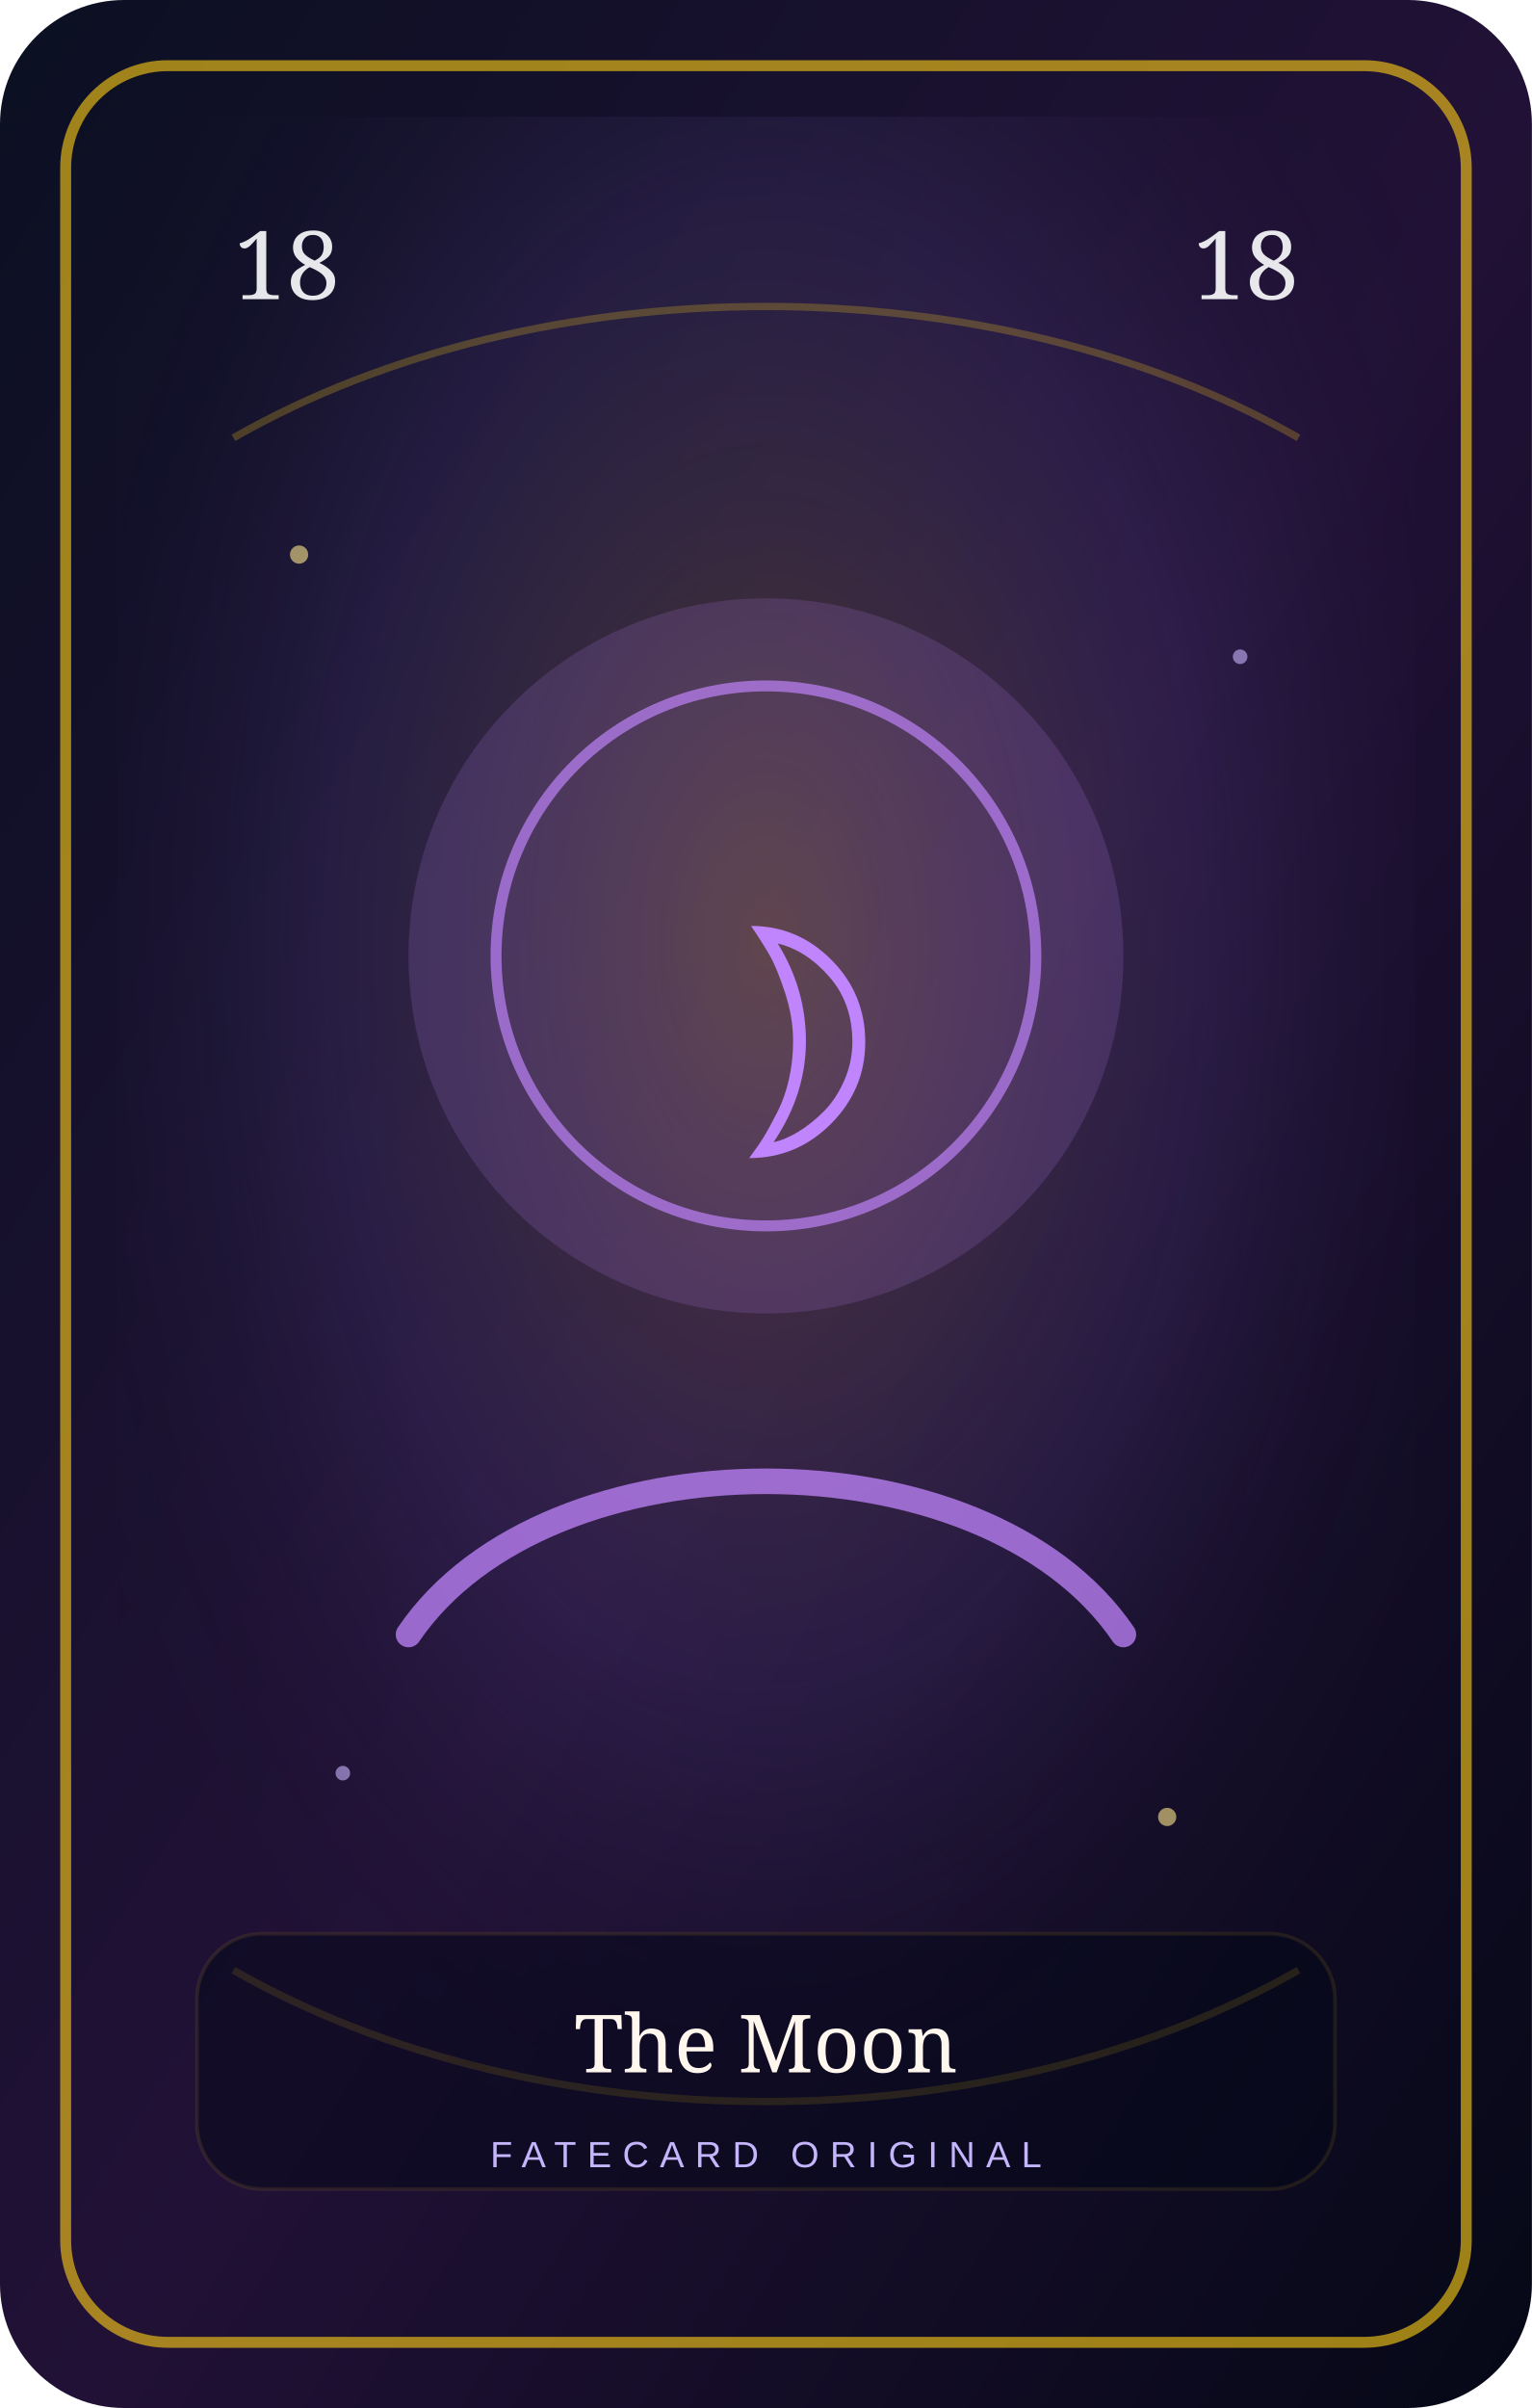
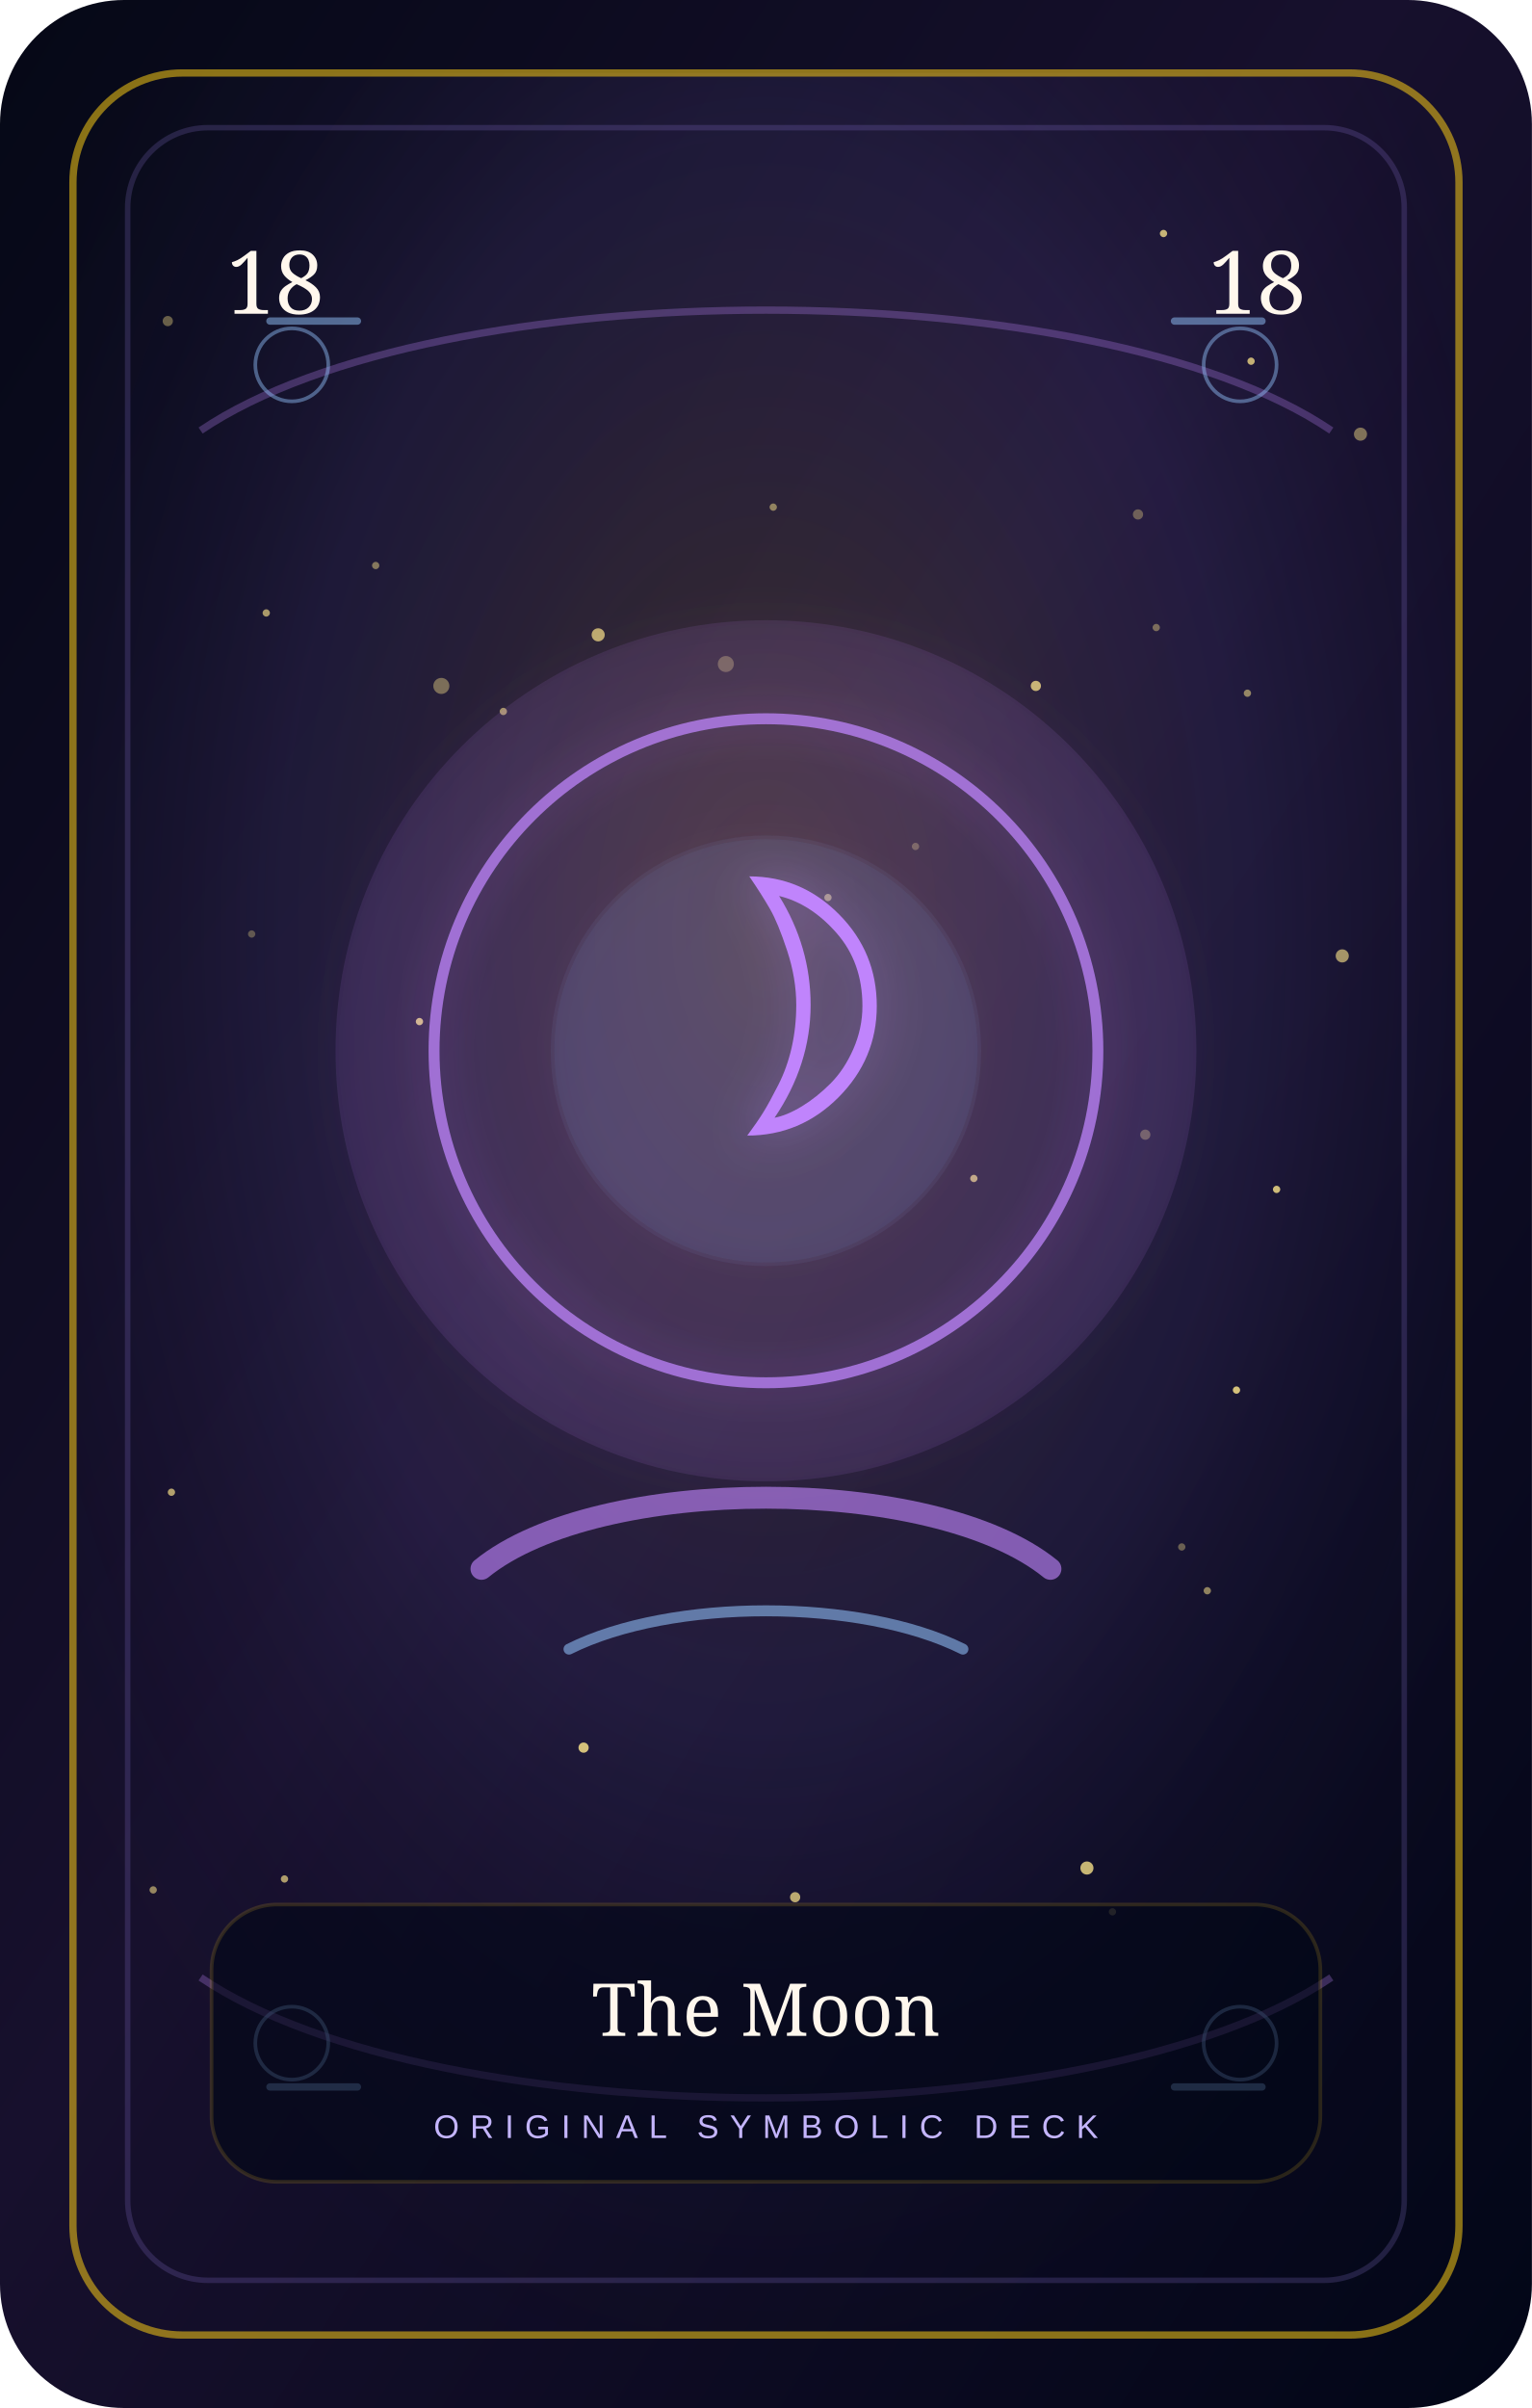
<svg xmlns="http://www.w3.org/2000/svg" width="420" height="660" viewBox="0 0 420 660" role="img" aria-label="The Moon">
  <defs>
-     <linearGradient id="bg-major_18_moon" x1="0" y1="0" x2="1" y2="1">
-       <stop offset="0%" stop-color="#0b1022" />
-       <stop offset="52%" stop-color="#211136" />
-       <stop offset="100%" stop-color="#050816" />
+     <linearGradient id="bg" x1="0" y1="0" x2="1" y2="1">
+       <stop offset="0%" stop-color="#050816" />
+       <stop offset="45%" stop-color="#17102d" />
+       <stop offset="100%" stop-color="#020617" />
    </linearGradient>
-     <radialGradient id="glow-major_18_moon" cx="50%" cy="38%" r="62%">
-       <stop offset="0%" stop-color="#facc15" stop-opacity=".22" />
-       <stop offset="55%" stop-color="#a78bfa" stop-opacity=".10" />
-       <stop offset="100%" stop-color="#000000" stop-opacity="0" />
+     <radialGradient id="aura" cx="50%" cy="38%" r="68%">
+       <stop offset="0%" stop-color="#facc15" stop-opacity=".18" />
+       <stop offset="52%" stop-color="#a78bfa" stop-opacity=".10" />
+       <stop offset="100%" stop-color="#020617" stop-opacity="0" />
    </radialGradient>
-     <filter id="soft-major_18_moon" x="-20%" y="-20%" width="140%" height="140%">
-       <feGaussianBlur stdDeviation="4" />
+     <filter id="glow" x="-30%" y="-30%" width="160%" height="160%">
+       <feDropShadow dx="0" dy="0" stdDeviation="6" flood-color="#c084fc" flood-opacity=".42" />
    </filter>
  </defs>
-   <rect width="420" height="660" rx="34" fill="url(#bg-major_18_moon)" />
-   <rect x="18" y="18" width="384" height="624" rx="28" fill="none" stroke="#facc15" stroke-opacity=".62" stroke-width="3" />
-   <rect x="32" y="32" width="356" height="596" rx="22" fill="url(#glow-major_18_moon)" />
-   <path d="M64 120 C148 72, 272 72, 356 120 M64 540 C148 588, 272 588, 356 540" fill="none" stroke="#facc15" stroke-opacity=".24" stroke-width="2" />
-   <g opacity=".6">
-     <circle cx="82" cy="152" r="2.5" fill="#fde68a" />
-     <circle cx="340" cy="180" r="2" fill="#c4b5fd" />
-     <circle cx="320" cy="498" r="2.5" fill="#fde68a" />
-     <circle cx="94" cy="486" r="2" fill="#c4b5fd" />
+   <rect width="420" height="660" rx="34" fill="url(#bg)" />
+   <rect x="20" y="20" width="380" height="620" rx="30" fill="url(#aura)" stroke="#facc15" stroke-opacity=".54" stroke-width="2" />
+   <rect x="35" y="35" width="350" height="590" rx="22" fill="none" stroke="#a78bfa" stroke-opacity=".18" stroke-width="1.5" />
+   <circle cx="46" cy="88" r="1.4" fill="#fde68a" opacity="0.38" />
+   <circle cx="115" cy="280" r="1.0" fill="#fde68a" opacity="0.82" />
+   <circle cx="339" cy="381" r="1.0" fill="#fde68a" opacity="0.82" />
+   <circle cx="164" cy="174" r="1.8" fill="#fde68a" opacity="0.69" />
+   <circle cx="251" cy="232" r="1.0" fill="#fde68a" opacity="0.31" />
+   <circle cx="342" cy="190" r="1.0" fill="#fde68a" opacity="0.53" />
+   <circle cx="78" cy="515" r="1.0" fill="#fde68a" opacity="0.66" />
+   <circle cx="199" cy="182" r="2.2" fill="#fde68a" opacity="0.31" />
+   <circle cx="368" cy="262" r="1.8" fill="#fde68a" opacity="0.61" />
+   <circle cx="236" cy="288" r="1.4" fill="#fde68a" opacity="0.61" />
+   <circle cx="121" cy="188" r="2.2" fill="#fde68a" opacity="0.40" />
+   <circle cx="138" cy="195" r="1.0" fill="#fde68a" opacity="0.58" />
+   <circle cx="284" cy="188" r="1.4" fill="#fde68a" opacity="0.75" />
+   <circle cx="103" cy="155" r="1.0" fill="#fde68a" opacity="0.46" />
+   <circle cx="218" cy="520" r="1.4" fill="#fde68a" opacity="0.71" />
+   <circle cx="227" cy="246" r="1.0" fill="#fde68a" opacity="0.58" />
+   <circle cx="317" cy="172" r="1.0" fill="#fde68a" opacity="0.40" />
+   <circle cx="212" cy="139" r="1.0" fill="#fde68a" opacity="0.49" />
+   <circle cx="42" cy="518" r="1.0" fill="#fde68a" opacity="0.55" />
+   <circle cx="160" cy="479" r="1.4" fill="#fde68a" opacity="0.82" />
+   <circle cx="312" cy="141" r="1.4" fill="#fde68a" opacity="0.34" />
+   <circle cx="47" cy="409" r="1.0" fill="#fde68a" opacity="0.67" />
+   <circle cx="373" cy="119" r="1.8" fill="#fde68a" opacity="0.45" />
+   <circle cx="314" cy="311" r="1.4" fill="#fde68a" opacity="0.32" />
+   <circle cx="298" cy="512" r="1.8" fill="#fde68a" opacity="0.77" />
+   <circle cx="319" cy="64" r="1.0" fill="#fde68a" opacity="0.76" />
+   <circle cx="350" cy="326" r="1.0" fill="#fde68a" opacity="0.80" />
+   <circle cx="343" cy="99" r="1.0" fill="#fde68a" opacity="0.74" />
+   <circle cx="331" cy="436" r="1.0" fill="#fde68a" opacity="0.53" />
+   <circle cx="324" cy="424" r="1.0" fill="#fde68a" opacity="0.36" />
+   <circle cx="73" cy="168" r="1.0" fill="#fde68a" opacity="0.63" />
+   <circle cx="305" cy="524" r="1.0" fill="#fde68a" opacity="0.30" />
+   <circle cx="267" cy="323" r="1.0" fill="#fde68a" opacity="0.72" />
+   <circle cx="69" cy="256" r="1.0" fill="#fde68a" opacity="0.31" />
+   <path d="M55 118 C120 74 300 74 365 118" fill="none" stroke="#c084fc" stroke-opacity=".28" stroke-width="2" />
+   <path d="M55 542 C120 586 300 586 365 542" fill="none" stroke="#c084fc" stroke-opacity=".28" stroke-width="2" />
+   <path d="M74 88 L98 88 M322 88 L346 88 M74 572 L98 572 M322 572 L346 572" stroke="#93c5fd" stroke-opacity=".50" stroke-width="2" stroke-linecap="round" />
+   <circle cx="80" cy="100" r="10" fill="none" stroke="#93c5fd" stroke-opacity=".45" />
+   <circle cx="340" cy="100" r="10" fill="none" stroke="#93c5fd" stroke-opacity=".45" />
+   <circle cx="80" cy="560" r="10" fill="none" stroke="#93c5fd" stroke-opacity=".45" />
+   <circle cx="340" cy="560" r="10" fill="none" stroke="#93c5fd" stroke-opacity=".45" />
+   <g filter="url(#glow)">
+     <circle cx="210" cy="288" r="118" fill="#c084fc" opacity=".11" />
+     <circle cx="210" cy="288" r="91" fill="none" stroke="#c084fc" stroke-width="3" stroke-opacity=".74" />
+     <circle cx="210" cy="288" r="58" fill="#93c5fd" opacity=".12" stroke="#93c5fd" stroke-width="2" stroke-opacity=".55" />
+     <text x="210" y="310" text-anchor="middle" font-size="96" font-family="Georgia, serif" fill="#c084fc">☽</text>
  </g>
-   <circle cx="210" cy="262" r="98" fill="#c084fc" opacity=".16" />
-   <circle cx="210" cy="262" r="74" fill="none" stroke="#c084fc" stroke-width="3" opacity=".68" />
-   <path d="M112 448 C150 392, 270 392, 308 448" fill="none" stroke="#c084fc" stroke-width="7" stroke-linecap="round" opacity=".75" />
-   <text x="210" y="292" text-anchor="middle" dominant-baseline="middle" font-size="86" font-family="Georgia, serif" fill="#c084fc">☽</text>
-   <text x="64" y="82" font-size="26" font-family="Georgia, serif" fill="#f8fafc" opacity=".92">18</text>
-   <text x="356" y="82" text-anchor="end" font-size="26" font-family="Georgia, serif" fill="#f8fafc" opacity=".92">18</text>
-   <rect x="54" y="530" width="312" height="70" rx="18" fill="#020617" opacity=".48" stroke="#facc15" stroke-opacity=".20" />
-   <text x="210" y="568" text-anchor="middle" font-size="22" font-family="Georgia, serif" fill="#fff7ed">The Moon</text>
-   <text x="210" y="594" text-anchor="middle" font-size="10" font-family="Arial, sans-serif" letter-spacing="3" fill="#c4b5fd">FATECARD ORIGINAL</text>
+   <path d="M132 430 C164 404, 256 404, 288 430" fill="none" stroke="#c084fc" stroke-width="6" stroke-linecap="round" stroke-opacity=".62" />
+   <path d="M156 452 C184 438, 236 438, 264 452" fill="none" stroke="#93c5fd" stroke-width="3" stroke-linecap="round" stroke-opacity=".56" />
+   <text x="62" y="86" font-size="24" font-family="Georgia, serif" fill="#fff7ed">18</text>
+   <text x="358" y="86" text-anchor="end" font-size="24" font-family="Georgia, serif" fill="#fff7ed">18</text>
+   <rect x="58" y="522" width="304" height="76" rx="18" fill="#020617" opacity=".62" stroke="#facc15" stroke-opacity=".24" />
+   <text x="210" y="558" text-anchor="middle" font-size="20" font-family="Georgia, serif" fill="#fff7ed">The Moon</text>
+   <text x="210" y="586" text-anchor="middle" font-size="9" font-family="Arial, sans-serif" letter-spacing="3" fill="#c4b5fd">ORIGINAL SYMBOLIC DECK</text>
</svg>
